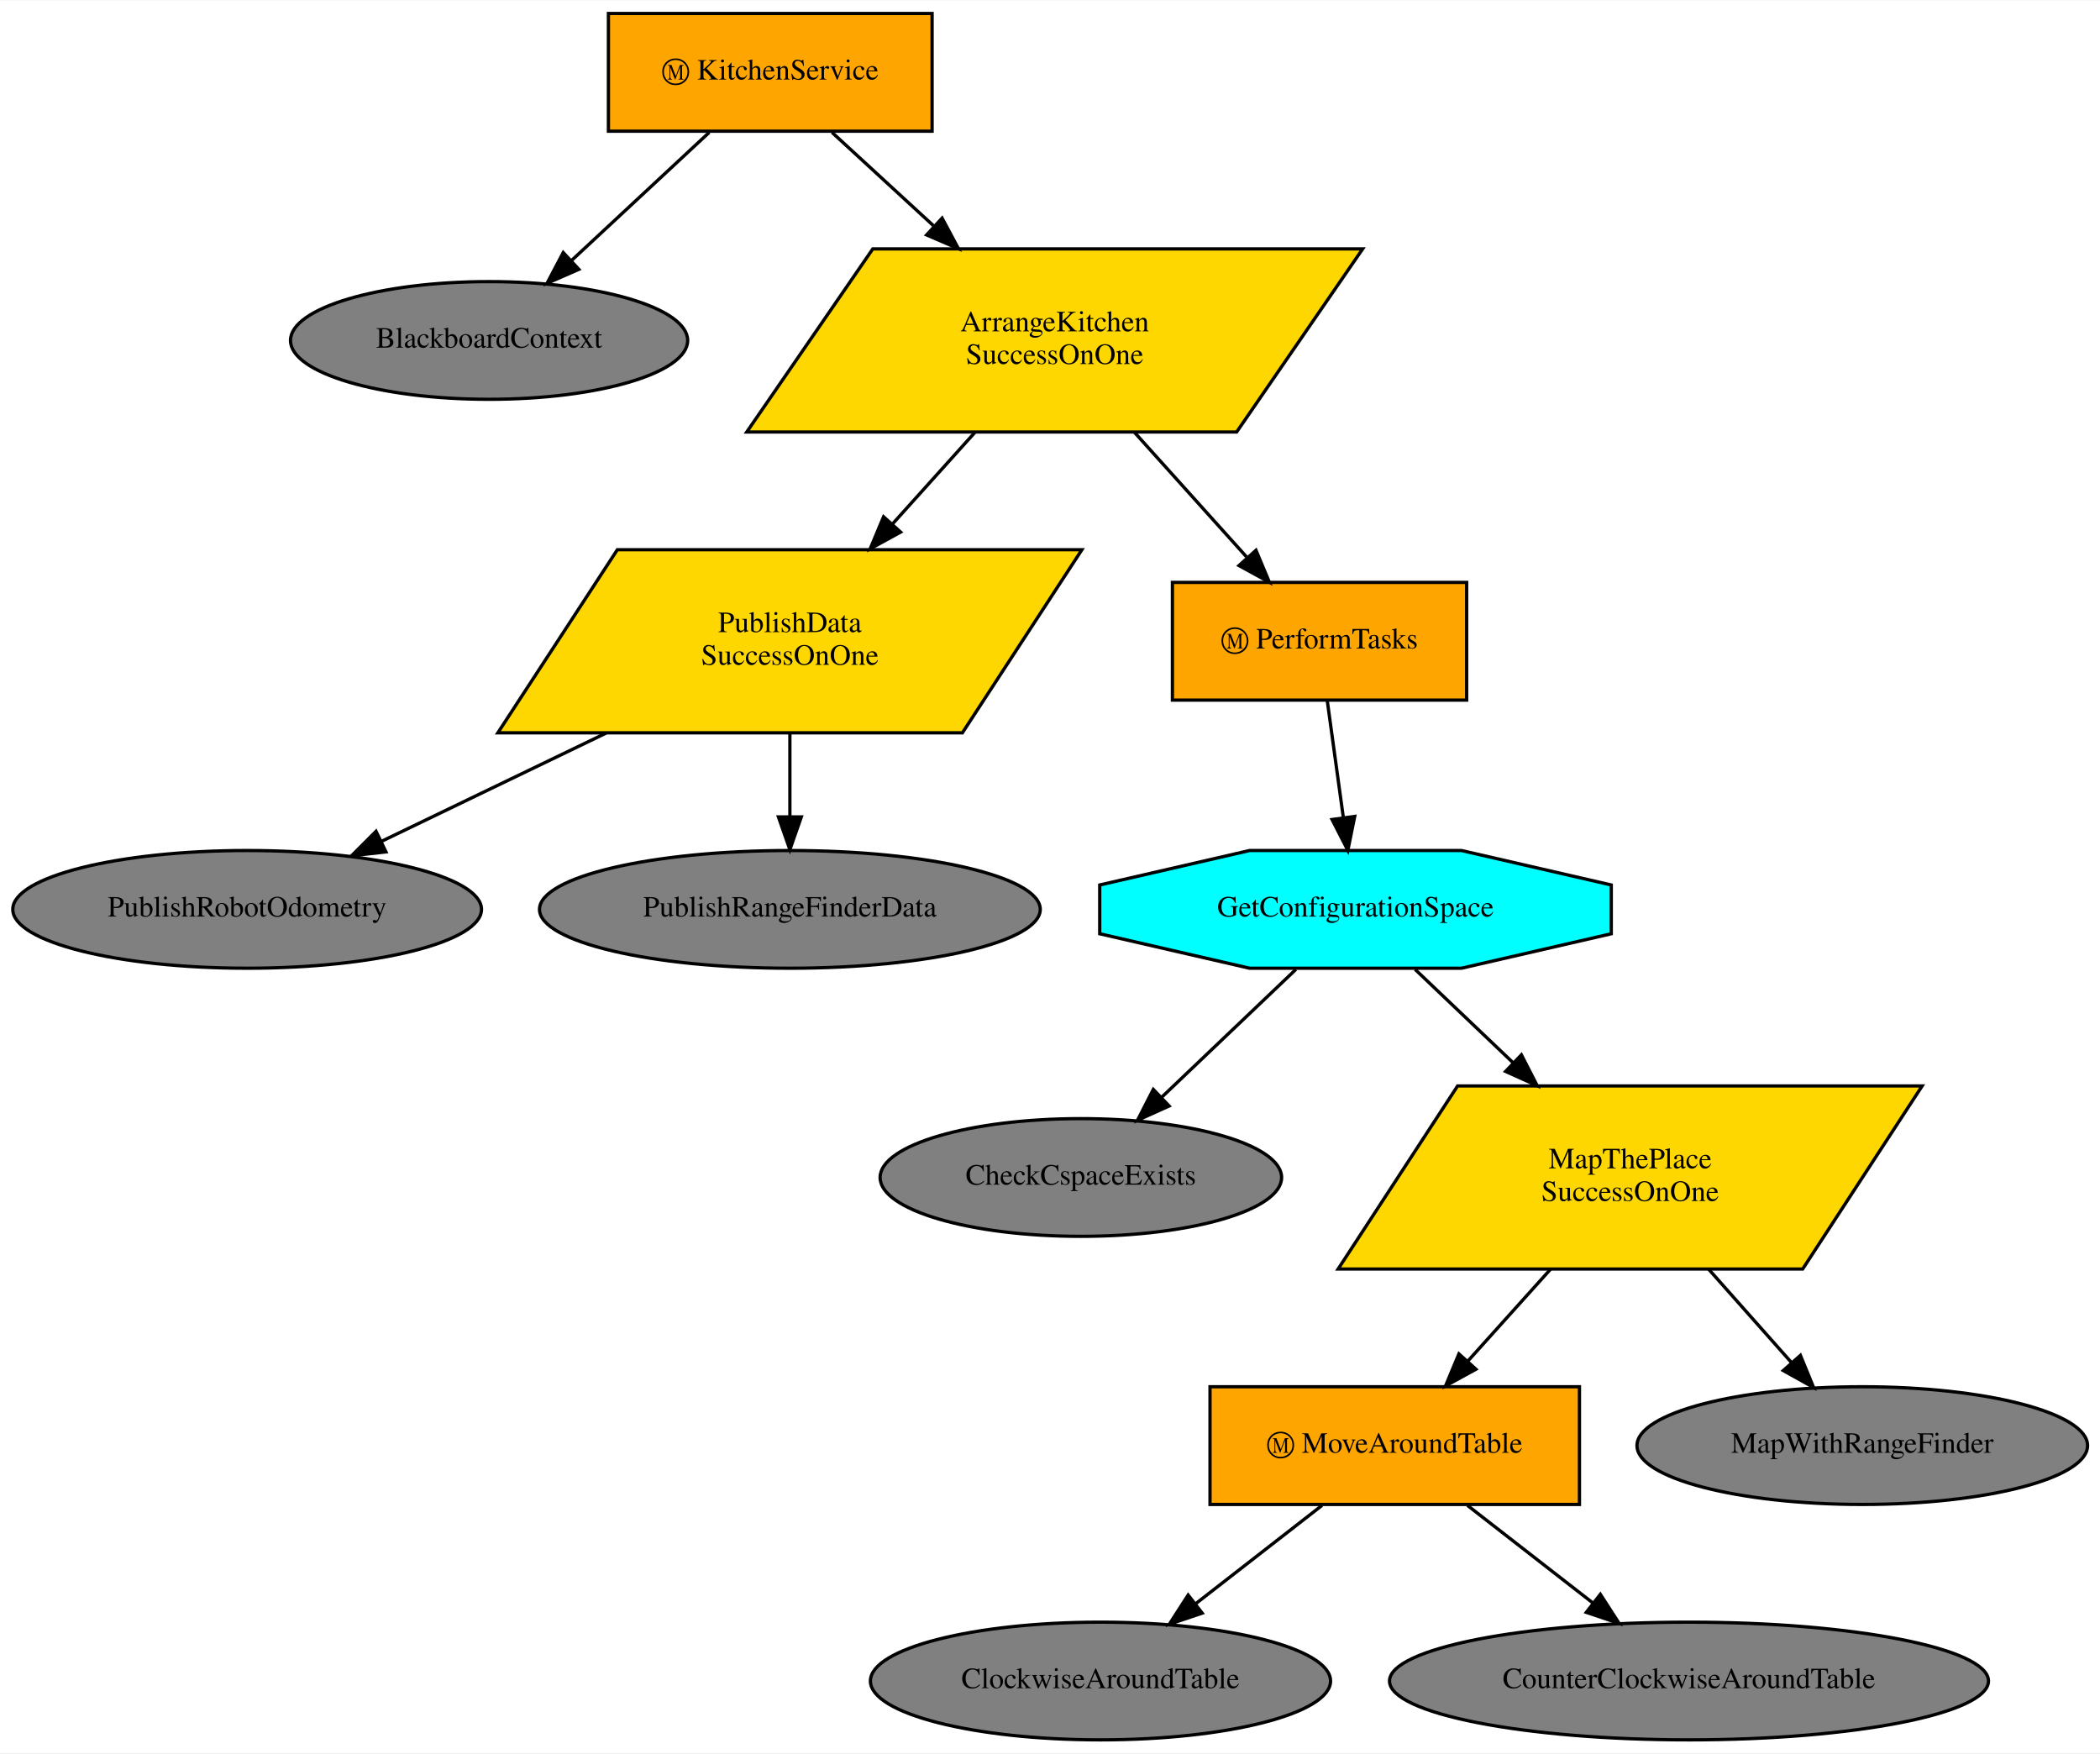
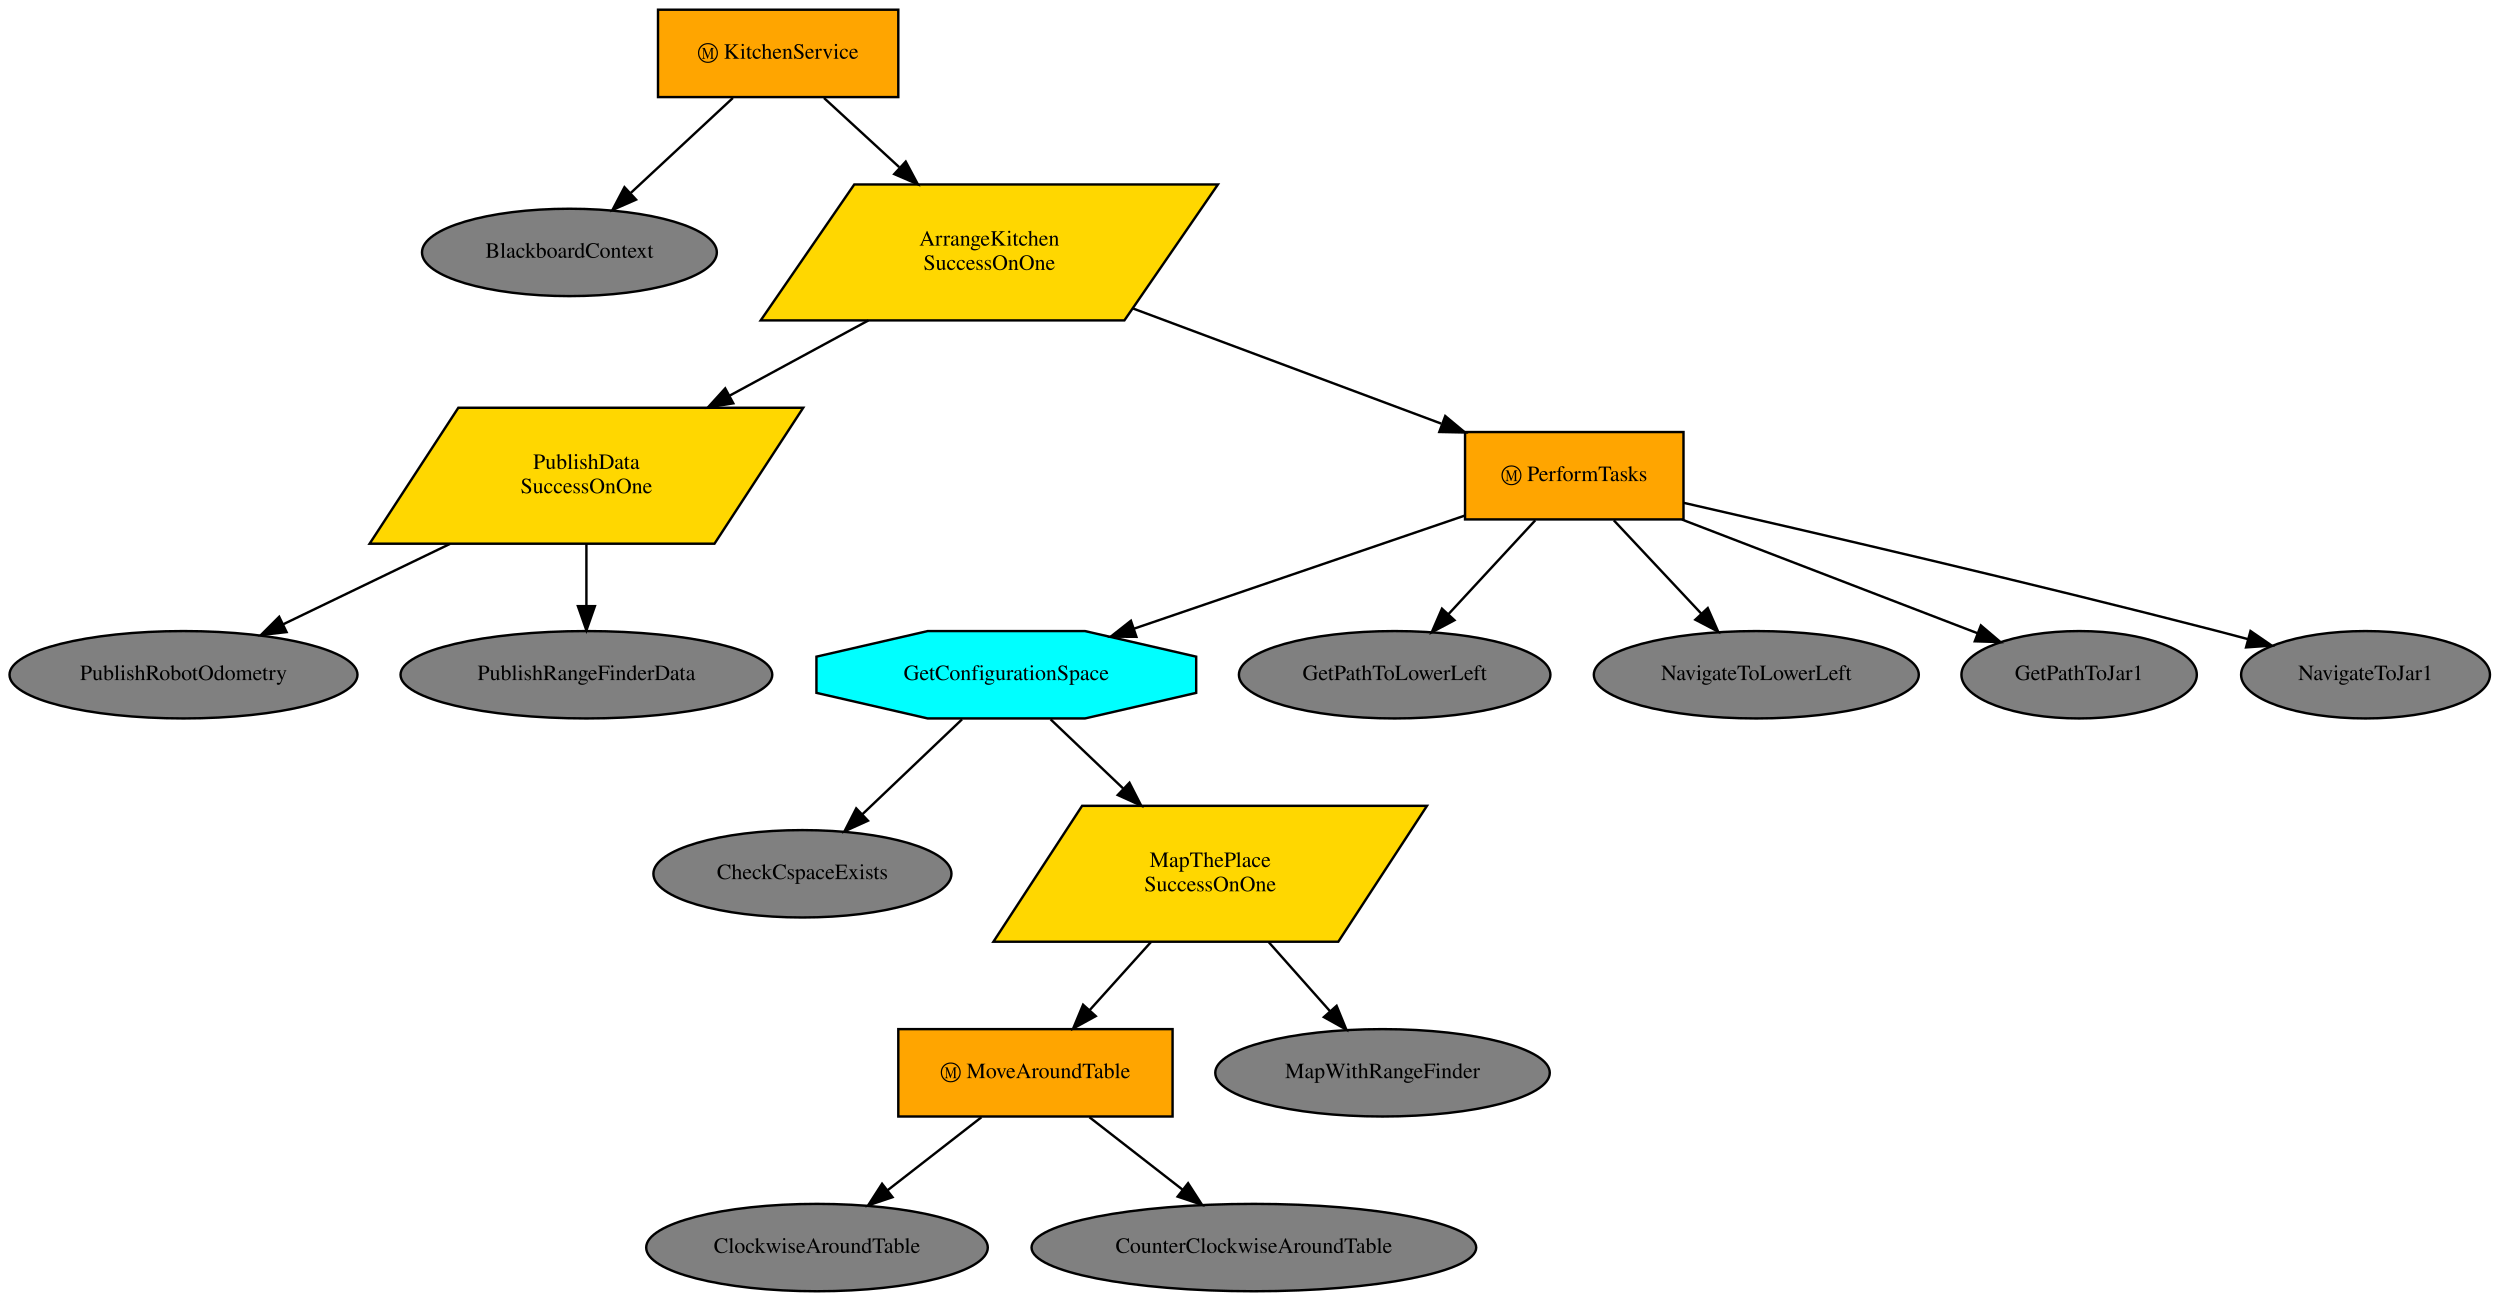
- <svg xmlns="http://www.w3.org/2000/svg" width="642pt" height="536pt" viewBox="0.00 0.00 642.30 536.00">
+ <svg xmlns="http://www.w3.org/2000/svg" width="1030pt" height="536pt" viewBox="0.00 0.00 1029.98 536.00">
  <g id="graph0" class="graph" transform="scale(1 1) rotate(0) translate(4 532)">
-     <polygon fill="white" stroke="transparent" points="-4,4 -4,-532 638.3,-532 638.3,4 -4,4" />
+     <polygon fill="white" stroke="transparent" points="-4,4 -4,-532 1025.98,-532 1025.98,4 -4,4" />
    <g id="node1" class="node">
-       <polygon fill="orange" stroke="black" points="281.09,-528 182.09,-528 182.09,-492 281.09,-492 281.09,-528" />
-       <text text-anchor="middle" x="231.59" y="-507.8" font-family="Times,serif" font-size="9.00">Ⓜ KitchenService</text>
+       <polygon fill="orange" stroke="black" points="366.09,-528 267.09,-528 267.09,-492 366.09,-492 366.09,-528" />
+       <text text-anchor="middle" x="316.59" y="-507.8" font-family="Times,serif" font-size="9.00">Ⓜ KitchenService</text>
    </g>
    <g id="node2" class="node">
-       <ellipse fill="gray" stroke="black" cx="145.59" cy="-428" rx="60.74" ry="18" />
-       <text text-anchor="middle" x="145.59" y="-425.8" font-family="Times,serif" font-size="9.00">BlackboardContext</text>
+       <ellipse fill="gray" stroke="black" cx="230.59" cy="-428" rx="60.74" ry="18" />
+       <text text-anchor="middle" x="230.59" y="-425.8" font-family="Times,serif" font-size="9.00">BlackboardContext</text>
    </g>
    <g id="edge1" class="edge">
-       <path fill="none" stroke="black" d="M212.93,-491.64C200.62,-480.19 184.35,-465.06 170.89,-452.53" />
-       <polygon fill="black" stroke="black" points="173.04,-449.75 163.33,-445.5 168.27,-454.88 173.04,-449.75" />
+       <path fill="none" stroke="black" d="M297.93,-491.64C285.62,-480.19 269.35,-465.06 255.89,-452.53" />
+       <polygon fill="black" stroke="black" points="258.04,-449.75 248.33,-445.5 253.27,-454.88 258.04,-449.75" />
    </g>
    <g id="node3" class="node">
-       <polygon fill="gold" stroke="black" points="412.78,-456 262.95,-456 224.4,-400 374.24,-400 412.78,-456" />
-       <text text-anchor="middle" x="318.59" y="-430.8" font-family="Times,serif" font-size="9.00">ArrangeKitchen</text>
-       <text text-anchor="middle" x="318.59" y="-420.8" font-family="Times,serif" font-size="9.00">SuccessOnOne</text>
+       <polygon fill="gold" stroke="black" points="497.78,-456 347.95,-456 309.4,-400 459.24,-400 497.78,-456" />
+       <text text-anchor="middle" x="403.59" y="-430.8" font-family="Times,serif" font-size="9.00">ArrangeKitchen</text>
+       <text text-anchor="middle" x="403.59" y="-420.8" font-family="Times,serif" font-size="9.00">SuccessOnOne</text>
    </g>
    <g id="edge2" class="edge">
-       <path fill="none" stroke="black" d="M250.47,-491.64C259.56,-483.28 270.78,-472.96 281.48,-463.12" />
-       <polygon fill="black" stroke="black" points="284.15,-465.42 289.14,-456.08 279.41,-460.27 284.15,-465.42" />
+       <path fill="none" stroke="black" d="M335.47,-491.64C344.56,-483.28 355.78,-472.96 366.48,-463.12" />
+       <polygon fill="black" stroke="black" points="369.15,-465.42 374.14,-456.08 364.41,-460.27 369.15,-465.42" />
    </g>
    <g id="node4" class="node">
      <polygon fill="gold" stroke="black" points="326.91,-364 184.82,-364 148.27,-308 290.36,-308 326.91,-364" />
      <text text-anchor="middle" x="237.59" y="-338.8" font-family="Times,serif" font-size="9.00">PublishData</text>
      <text text-anchor="middle" x="237.59" y="-328.8" font-family="Times,serif" font-size="9.00">SuccessOnOne</text>
    </g>
    <g id="edge3" class="edge">
-       <path fill="none" stroke="black" d="M294.29,-400C286.35,-391.18 277.42,-381.26 269.04,-371.94" />
-       <polygon fill="black" stroke="black" points="271.45,-369.39 262.16,-364.29 266.25,-374.07 271.45,-369.39" />
+       <path fill="none" stroke="black" d="M353.79,-400C335.81,-390.25 315.35,-379.16 296.66,-369.03" />
+       <polygon fill="black" stroke="black" points="298.11,-365.83 287.65,-364.14 294.77,-371.98 298.11,-365.83" />
    </g>
    <g id="node7" class="node">
-       <polygon fill="orange" stroke="black" points="444.59,-354 354.59,-354 354.59,-318 444.59,-318 444.59,-354" />
-       <text text-anchor="middle" x="399.59" y="-333.8" font-family="Times,serif" font-size="9.00">Ⓜ PerformTasks</text>
+       <polygon fill="orange" stroke="black" points="689.59,-354 599.59,-354 599.59,-318 689.59,-318 689.59,-354" />
+       <text text-anchor="middle" x="644.59" y="-333.8" font-family="Times,serif" font-size="9.00">Ⓜ PerformTasks</text>
    </g>
    <g id="edge6" class="edge">
-       <path fill="none" stroke="black" d="M342.89,-400C353.8,-387.88 366.58,-373.68 377.24,-361.83" />
-       <polygon fill="black" stroke="black" points="380.15,-363.83 384.24,-354.06 374.95,-359.15 380.15,-363.83" />
+       <path fill="none" stroke="black" d="M462.86,-404.87C501.62,-390.39 551.9,-371.61 589.75,-357.48" />
+       <polygon fill="black" stroke="black" points="591.43,-360.59 599.58,-353.81 588.98,-354.03 591.43,-360.59" />
    </g>
    <g id="node5" class="node">
      <ellipse fill="gray" stroke="black" cx="71.59" cy="-254" rx="71.68" ry="18" />
      <text text-anchor="middle" x="71.59" y="-251.8" font-family="Times,serif" font-size="9.00">PublishRobotOdometry</text>
    </g>
    <g id="edge4" class="edge">
      <path fill="none" stroke="black" d="M181.39,-307.92C158.88,-297.07 133.42,-284.8 112.69,-274.81" />
      <polygon fill="black" stroke="black" points="114.05,-271.58 103.52,-270.39 111.01,-277.88 114.05,-271.58" />
    </g>
    <g id="node6" class="node">
      <ellipse fill="gray" stroke="black" cx="237.59" cy="-254" rx="76.58" ry="18" />
      <text text-anchor="middle" x="237.59" y="-251.8" font-family="Times,serif" font-size="9.00">PublishRangeFinderData</text>
    </g>
    <g id="edge5" class="edge">
      <path fill="none" stroke="black" d="M237.59,-307.92C237.59,-299.72 237.59,-290.72 237.59,-282.49" />
      <polygon fill="black" stroke="black" points="241.09,-282.27 237.59,-272.27 234.09,-282.27 241.09,-282.27" />
    </g>
    <g id="node8" class="node">
      <polygon fill="cyan" stroke="black" points="488.82,-246.54 488.82,-261.46 443,-272 378.19,-272 332.36,-261.46 332.36,-246.54 378.19,-236 443,-236 488.82,-246.54" />
      <text text-anchor="middle" x="410.59" y="-251.8" font-family="Times,serif" font-size="9.00">GetConfigurationSpace</text>
    </g>
    <g id="edge7" class="edge">
-       <path fill="none" stroke="black" d="M401.98,-317.64C403.4,-307.3 405.24,-293.94 406.85,-282.22" />
-       <polygon fill="black" stroke="black" points="410.35,-282.43 408.25,-272.05 403.42,-281.48 410.35,-282.43" />
+       <path fill="none" stroke="black" d="M599.47,-319.58C560.5,-306.25 504.15,-286.98 463.14,-272.97" />
+       <polygon fill="black" stroke="black" points="464.19,-269.63 453.6,-269.7 461.93,-276.25 464.19,-269.63" />
+     </g>
+     <g id="node15" class="node">
+       <ellipse fill="gray" stroke="black" cx="570.59" cy="-254" rx="64.17" ry="18" />
+       <text text-anchor="middle" x="570.59" y="-251.8" font-family="Times,serif" font-size="9.00">GetPathToLowerLeft</text>
+     </g>
+     <g id="edge14" class="edge">
+       <path fill="none" stroke="black" d="M628.53,-317.64C618.04,-306.3 604.21,-291.34 592.68,-278.88" />
+       <polygon fill="black" stroke="black" points="595.22,-276.47 585.86,-271.5 590.08,-281.22 595.22,-276.47" />
+     </g>
+     <g id="node16" class="node">
+       <ellipse fill="gray" stroke="black" cx="719.59" cy="-254" rx="66.95" ry="18" />
+       <text text-anchor="middle" x="719.59" y="-251.8" font-family="Times,serif" font-size="9.00">NavigateToLowerLeft</text>
+     </g>
+     <g id="edge15" class="edge">
+       <path fill="none" stroke="black" d="M660.87,-317.64C671.43,-306.38 685.34,-291.54 696.97,-279.13" />
+       <polygon fill="black" stroke="black" points="699.58,-281.47 703.86,-271.78 694.47,-276.68 699.58,-281.47" />
+     </g>
+     <g id="node17" class="node">
+       <ellipse fill="gray" stroke="black" cx="852.59" cy="-254" rx="48.49" ry="18" />
+       <text text-anchor="middle" x="852.59" y="-251.8" font-family="Times,serif" font-size="9.00">GetPathToJar1</text>
+     </g>
+     <g id="edge16" class="edge">
+       <path fill="none" stroke="black" d="M688.96,-317.94C724.95,-304.09 775.33,-284.72 810.65,-271.13" />
+       <polygon fill="black" stroke="black" points="812.11,-274.32 820.19,-267.46 809.6,-267.79 812.11,-274.32" />
+     </g>
+     <g id="node18" class="node">
+       <ellipse fill="gray" stroke="black" cx="970.59" cy="-254" rx="51.27" ry="18" />
+       <text text-anchor="middle" x="970.59" y="-251.8" font-family="Times,serif" font-size="9.00">NavigateToJar1</text>
+     </g>
+     <g id="edge17" class="edge">
+       <path fill="none" stroke="black" d="M689.73,-324.82C742.58,-312.78 832.67,-291.86 909.59,-272 913.66,-270.95 917.88,-269.83 922.11,-268.69" />
+       <polygon fill="black" stroke="black" points="923.2,-272.02 931.93,-266.02 921.36,-265.27 923.2,-272.02" />
    </g>
    <g id="node9" class="node">
      <ellipse fill="gray" stroke="black" cx="326.59" cy="-172" rx="61.4" ry="18" />
      <text text-anchor="middle" x="326.59" y="-169.8" font-family="Times,serif" font-size="9.00">CheckCspaceExists</text>
    </g>
    <g id="edge8" class="edge">
      <path fill="none" stroke="black" d="M392.36,-235.64C380.34,-224.19 364.45,-209.06 351.3,-196.53" />
      <polygon fill="black" stroke="black" points="353.58,-193.87 343.92,-189.5 348.75,-198.94 353.58,-193.87" />
    </g>
    <g id="node10" class="node">
      <polygon fill="gold" stroke="black" points="583.91,-200 441.82,-200 405.27,-144 547.36,-144 583.91,-200" />
      <text text-anchor="middle" x="494.59" y="-174.8" font-family="Times,serif" font-size="9.00">MapThePlace</text>
      <text text-anchor="middle" x="494.59" y="-164.8" font-family="Times,serif" font-size="9.00">SuccessOnOne</text>
    </g>
    <g id="edge9" class="edge">
      <path fill="none" stroke="black" d="M428.82,-235.64C437.59,-227.28 448.43,-216.96 458.76,-207.12" />
      <polygon fill="black" stroke="black" points="461.33,-209.51 466.16,-200.08 456.5,-204.44 461.33,-209.51" />
    </g>
    <g id="node11" class="node">
      <polygon fill="orange" stroke="black" points="479.09,-108 366.09,-108 366.09,-72 479.09,-72 479.09,-108" />
      <text text-anchor="middle" x="422.59" y="-87.8" font-family="Times,serif" font-size="9.00">Ⓜ MoveAroundTable</text>
    </g>
    <g id="edge10" class="edge">
      <path fill="none" stroke="black" d="M470.22,-143.92C462.01,-134.8 452.91,-124.68 444.87,-115.76" />
      <polygon fill="black" stroke="black" points="447.43,-113.36 438.14,-108.27 442.22,-118.05 447.43,-113.36" />
    </g>
    <g id="node14" class="node">
      <ellipse fill="gray" stroke="black" cx="565.59" cy="-90" rx="68.91" ry="18" />
      <text text-anchor="middle" x="565.59" y="-87.8" font-family="Times,serif" font-size="9.00">MapWithRangeFinder</text>
    </g>
    <g id="edge13" class="edge">
      <path fill="none" stroke="black" d="M518.63,-143.92C526.84,-134.66 535.97,-124.37 543.99,-115.34" />
      <polygon fill="black" stroke="black" points="546.67,-117.6 550.69,-107.79 541.43,-112.95 546.67,-117.6" />
    </g>
    <g id="node12" class="node">
      <ellipse fill="gray" stroke="black" cx="332.59" cy="-18" rx="70.37" ry="18" />
      <text text-anchor="middle" x="332.59" y="-15.8" font-family="Times,serif" font-size="9.00">ClockwiseAroundTable</text>
    </g>
    <g id="edge11" class="edge">
      <path fill="none" stroke="black" d="M400.34,-71.7C388.64,-62.6 374.16,-51.33 361.59,-41.55" />
      <polygon fill="black" stroke="black" points="363.7,-38.76 353.66,-35.38 359.4,-44.29 363.7,-38.76" />
    </g>
    <g id="node13" class="node">
      <ellipse fill="gray" stroke="black" cx="512.59" cy="-18" rx="91.6" ry="18" />
      <text text-anchor="middle" x="512.59" y="-15.8" font-family="Times,serif" font-size="9.00">CounterClockwiseAroundTable</text>
    </g>
    <g id="edge12" class="edge">
      <path fill="none" stroke="black" d="M444.84,-71.7C456.45,-62.66 470.81,-51.5 483.32,-41.77" />
      <polygon fill="black" stroke="black" points="485.48,-44.52 491.22,-35.62 481.18,-39 485.48,-44.52" />
    </g>
  </g>
</svg>
